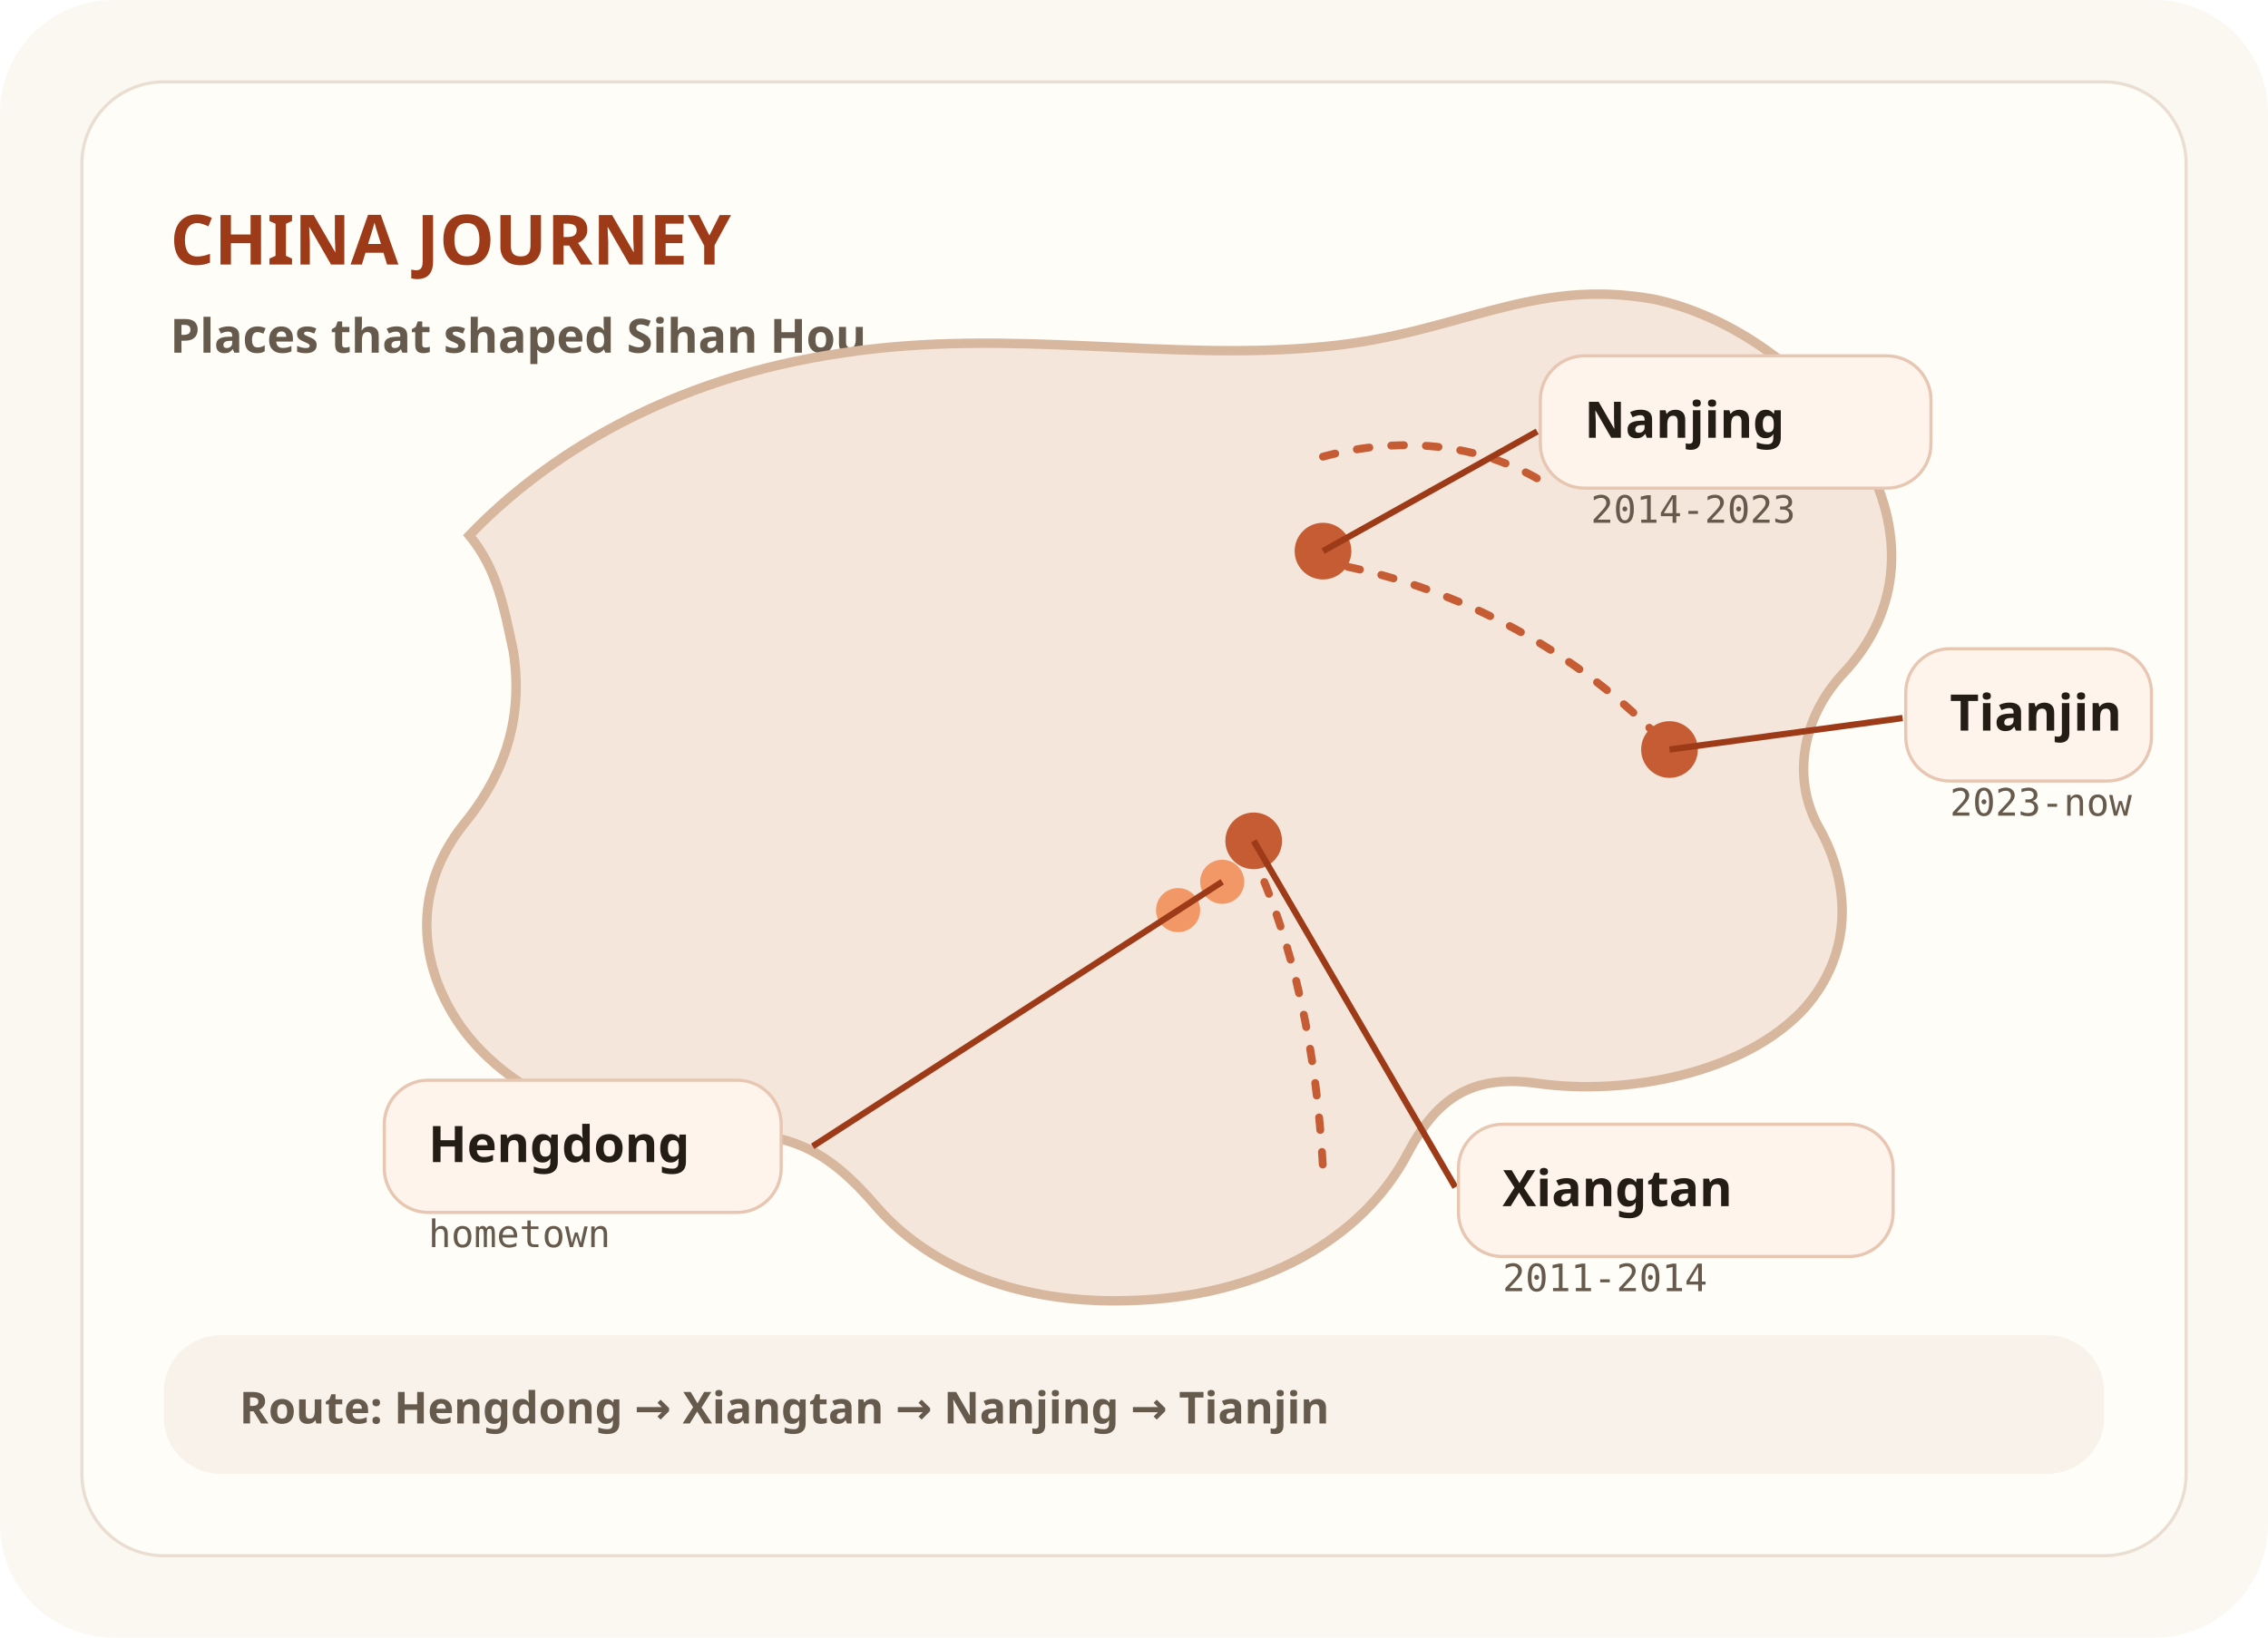
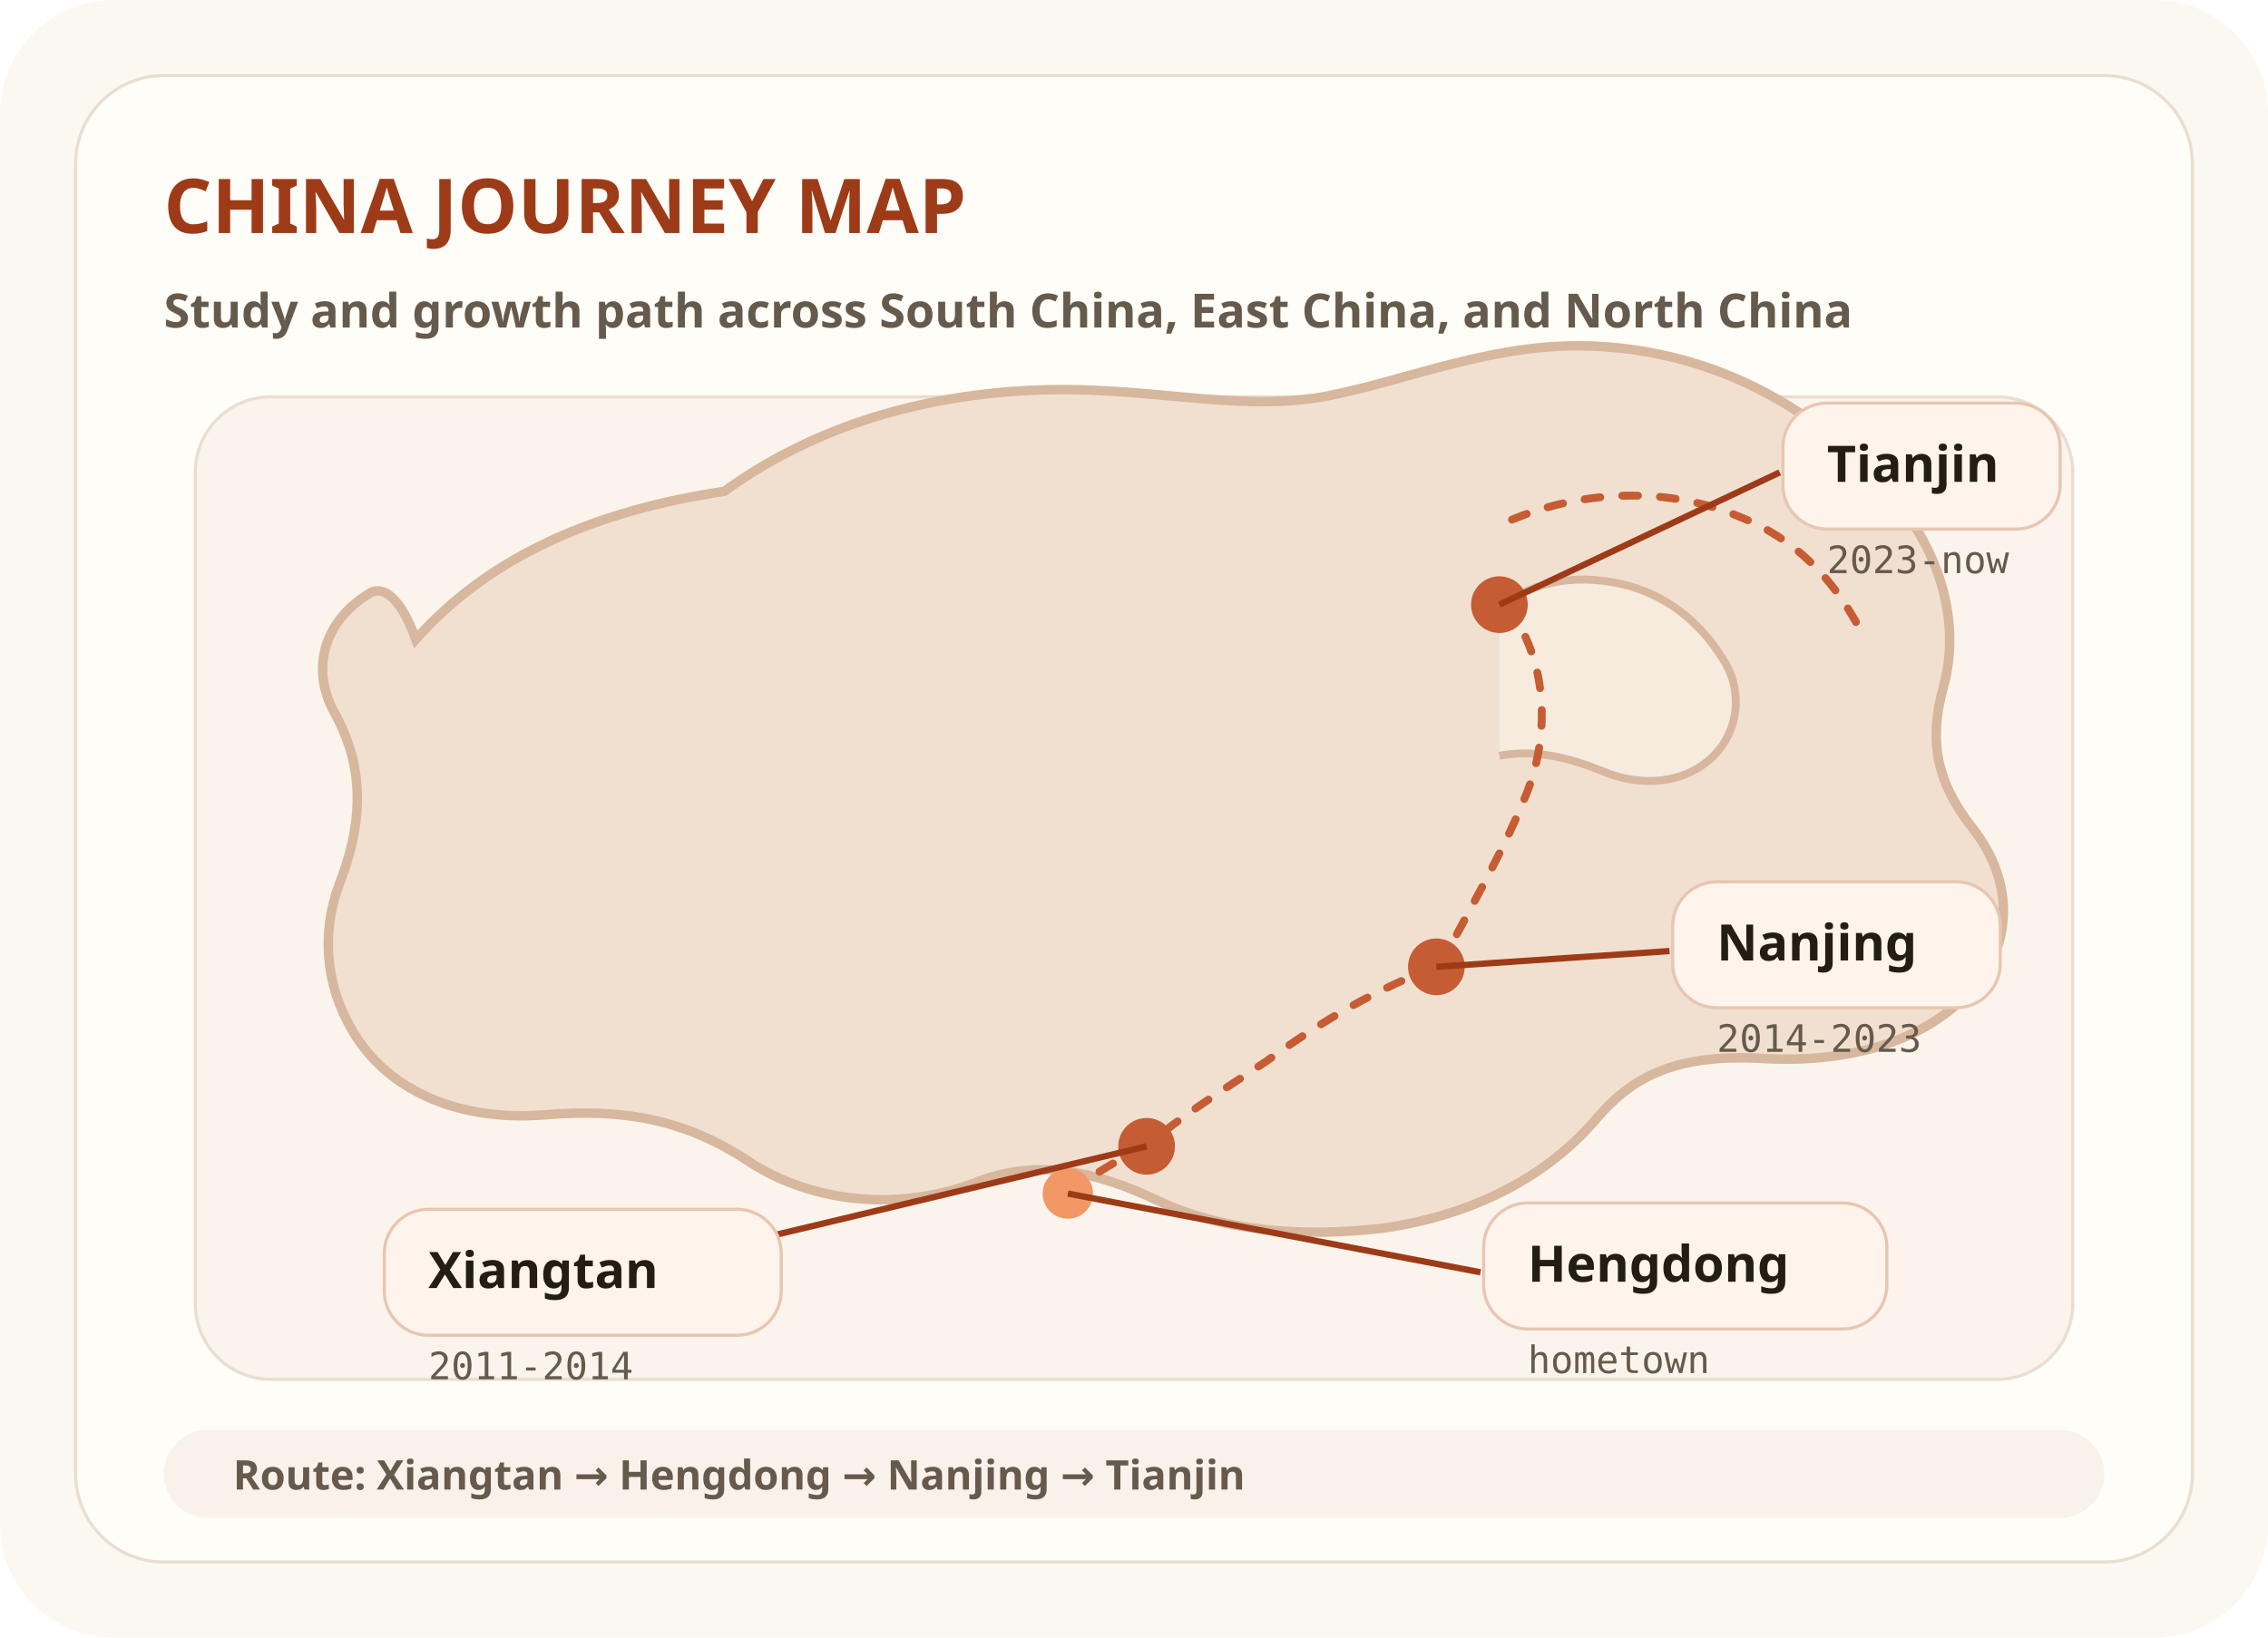
<svg xmlns="http://www.w3.org/2000/svg" width="720" height="520" viewBox="0 0 720 520" fill="none">
  <rect width="720" height="520" rx="36" fill="#FBF8F2" />
-   <rect x="26" y="26" width="668" height="468" rx="26" fill="#FFFDF8" stroke="#E9DED1" />
-   <text x="54" y="84" fill="#9D3B18" font-family="Manrope, sans-serif" font-size="22" font-weight="800">CHINA JOURNEY</text>
-   <text x="54" y="112" fill="#665A4D" font-family="Manrope, sans-serif" font-size="15" font-weight="600">Places that shaped Sihan Hou</text>
-   <path d="M149 170C173 145 212 120 268 112C321 104 371 115 421 110C463 106 486 88 525 95C549 100 576 118 591 144C605 168 604 194 585 214C572 228 569 247 577 262C588 281 588 303 573 320C554 341 516 348 488 344C467 341 456 349 447 366C433 393 401 412 358 413C324 414 296 403 279 384C262 364 250 359 225 360C192 361 160 347 145 324C132 304 132 281 147 262C161 245 166 227 163 207C160 193 158 181 149 170Z" fill="#F4E6DA" stroke="#D7B79E" stroke-width="3" />
-   <path d="M420 145C446 138 472 141 493 155" stroke="#C55C33" stroke-width="2.5" stroke-linecap="round" stroke-dasharray="4 7" />
-   <path d="M417 178C463 185 505 209 533 241" stroke="#C55C33" stroke-width="2.5" stroke-linecap="round" stroke-dasharray="4 7" />
-   <path d="M397 270C411 300 418 334 420 371" stroke="#C55C33" stroke-width="2.5" stroke-linecap="round" stroke-dasharray="4 7" />
-   <circle cx="398" cy="267" r="9" fill="#C55C33" />
-   <circle cx="420" cy="175" r="9" fill="#C55C33" />
-   <circle cx="530" cy="238" r="9" fill="#C55C33" />
-   <circle cx="374" cy="289" r="7" fill="#F29867" />
-   <circle cx="388" cy="280" r="7" fill="#F29867" />
-   <path d="M420 175L488 137" stroke="#9D3B18" stroke-width="2" />
-   <path d="M530 238L604 228" stroke="#9D3B18" stroke-width="2" />
-   <path d="M398 267L462 377" stroke="#9D3B18" stroke-width="2" />
-   <path d="M388 280L258 364" stroke="#9D3B18" stroke-width="2" />
-   <rect x="489" y="113" width="124" height="42" rx="14" fill="#FFF4EC" stroke="#E7C6B2" />
-   <text x="503" y="139" fill="#241D16" font-family="Manrope, sans-serif" font-size="16" font-weight="800">Nanjing</text>
-   <rect x="605" y="206" width="78" height="42" rx="14" fill="#FFF4EC" stroke="#E7C6B2" />
-   <text x="619" y="232" fill="#241D16" font-family="Manrope, sans-serif" font-size="16" font-weight="800">Tianjin</text>
-   <rect x="463" y="357" width="138" height="42" rx="14" fill="#FFF4EC" stroke="#E7C6B2" />
-   <text x="477" y="383" fill="#241D16" font-family="Manrope, sans-serif" font-size="16" font-weight="800">Xiangtan</text>
-   <rect x="122" y="343" width="126" height="42" rx="14" fill="#FFF4EC" stroke="#E7C6B2" />
-   <text x="136" y="369" fill="#241D16" font-family="Manrope, sans-serif" font-size="16" font-weight="800">Hengdong</text>
-   <text x="505" y="166" fill="#665A4D" font-family="IBM Plex Mono, monospace" font-size="12">2014-2023</text>
-   <text x="619" y="259" fill="#665A4D" font-family="IBM Plex Mono, monospace" font-size="12">2023-now</text>
-   <text x="477" y="410" fill="#665A4D" font-family="IBM Plex Mono, monospace" font-size="12">2011-2014</text>
-   <text x="136" y="396" fill="#665A4D" font-family="IBM Plex Mono, monospace" font-size="12">hometown</text>
-   <rect x="52" y="424" width="616" height="44" rx="18" fill="#F8F2EA" />
-   <text x="76" y="452" fill="#665A4D" font-family="Manrope, sans-serif" font-size="14" font-weight="600">Route: Hengdong → Xiangtan → Nanjing → Tianjin</text>
+   <rect x="24" y="24" width="672" height="472" rx="28" fill="#FFFDF8" stroke="#E9DED1" />
+   <text x="52" y="74" fill="#9D3B18" font-family="Manrope, sans-serif" font-size="24" font-weight="800">CHINA JOURNEY MAP</text>
+   <text x="52" y="104" fill="#665A4D" font-family="Manrope, sans-serif" font-size="15" font-weight="600">Study and growth path across South China, East China, and North China</text>
+   <rect x="62" y="126" width="596" height="312" rx="24" fill="#FAF4EC" stroke="#E9DED1" />
+   <path d="M132 203            C156 176 190 162 230 156            C256 137 289 126 326 124            C363 122 391 131 420 126            C447 121 475 108 508 110            C541 112 571 126 595 151            C615 171 623 196 617 218            C612 236 615 249 627 264            C639 280 639 299 627 313            C612 331 586 338 558 336            C533 335 519 341 507 355            C491 374 467 386 439 390            C413 393 388 391 367 381            C348 372 330 368 311 375            C286 385 258 382 238 369            C217 355 197 352 173 354            C148 356 127 348 115 332            C104 317 101 298 108 280            C116 259 115 242 106 226            C98 211 104 196 118 188            C123 186 128 192 132 203Z" fill="#F1E0D0" stroke="#D7B79E" stroke-width="3" />
+   <path d="M476 193            C487 184 502 182 517 186            C531 190 541 199 548 211            C553 220 552 232 544 240            C535 249 521 250 509 245            C497 240 486 238 476 240" fill="#F6EBDD" stroke="#D7B79E" stroke-width="2.5" />
+   <path d="M480 165            C504 155 531 155 552 164            C570 171 582 184 590 199" stroke="#C55C33" stroke-width="2.5" stroke-linecap="round" stroke-dasharray="5 7" />
+   <path d="M478 192            C490 207 493 230 485 251            C478 269 468 286 457 307" stroke="#C55C33" stroke-width="2.5" stroke-linecap="round" stroke-dasharray="5 7" />
+   <path d="M456 307            C437 314 420 324 402 337            C387 347 374 355 364 364" stroke="#C55C33" stroke-width="2.5" stroke-linecap="round" stroke-dasharray="5 7" />
+   <path d="M364 364            C355 368 347 373 339 379" stroke="#C55C33" stroke-width="2.5" stroke-linecap="round" stroke-dasharray="5 7" />
+   <circle cx="476" cy="192" r="9" fill="#C55C33" />
+   <circle cx="456" cy="307" r="9" fill="#C55C33" />
+   <circle cx="364" cy="364" r="9" fill="#C55C33" />
+   <circle cx="339" cy="379" r="8" fill="#F29867" />
+   <path d="M476 192L565 150" stroke="#9D3B18" stroke-width="2" />
+   <path d="M456 307L530 302" stroke="#9D3B18" stroke-width="2" />
+   <path d="M364 364L188 406" stroke="#9D3B18" stroke-width="2" />
+   <path d="M339 379L470 404" stroke="#9D3B18" stroke-width="2" />
+   <rect x="566" y="128" width="88" height="40" rx="14" fill="#FFF4EC" stroke="#E7C6B2" />
+   <text x="580" y="153" fill="#241D16" font-family="Manrope, sans-serif" font-size="16" font-weight="800">Tianjin</text>
+   <text x="580" y="182" fill="#665A4D" font-family="IBM Plex Mono, monospace" font-size="12">2023-now</text>
+   <rect x="531" y="280" width="104" height="40" rx="14" fill="#FFF4EC" stroke="#E7C6B2" />
+   <text x="545" y="305" fill="#241D16" font-family="Manrope, sans-serif" font-size="16" font-weight="800">Nanjing</text>
+   <text x="545" y="334" fill="#665A4D" font-family="IBM Plex Mono, monospace" font-size="12">2014-2023</text>
+   <rect x="122" y="384" width="126" height="40" rx="14" fill="#FFF4EC" stroke="#E7C6B2" />
+   <text x="136" y="409" fill="#241D16" font-family="Manrope, sans-serif" font-size="16" font-weight="800">Xiangtan</text>
+   <text x="136" y="438" fill="#665A4D" font-family="IBM Plex Mono, monospace" font-size="12">2011-2014</text>
+   <rect x="471" y="382" width="128" height="40" rx="14" fill="#FFF4EC" stroke="#E7C6B2" />
+   <text x="485" y="407" fill="#241D16" font-family="Manrope, sans-serif" font-size="16" font-weight="800">Hengdong</text>
+   <text x="485" y="436" fill="#665A4D" font-family="IBM Plex Mono, monospace" font-size="12">hometown</text>
+   <rect x="52" y="454" width="616" height="28" rx="14" fill="#F8F2EA" />
+   <text x="74" y="473" fill="#665A4D" font-family="Manrope, sans-serif" font-size="13" font-weight="700">Route: Xiangtan → Hengdong → Nanjing → Tianjin</text>
</svg>
